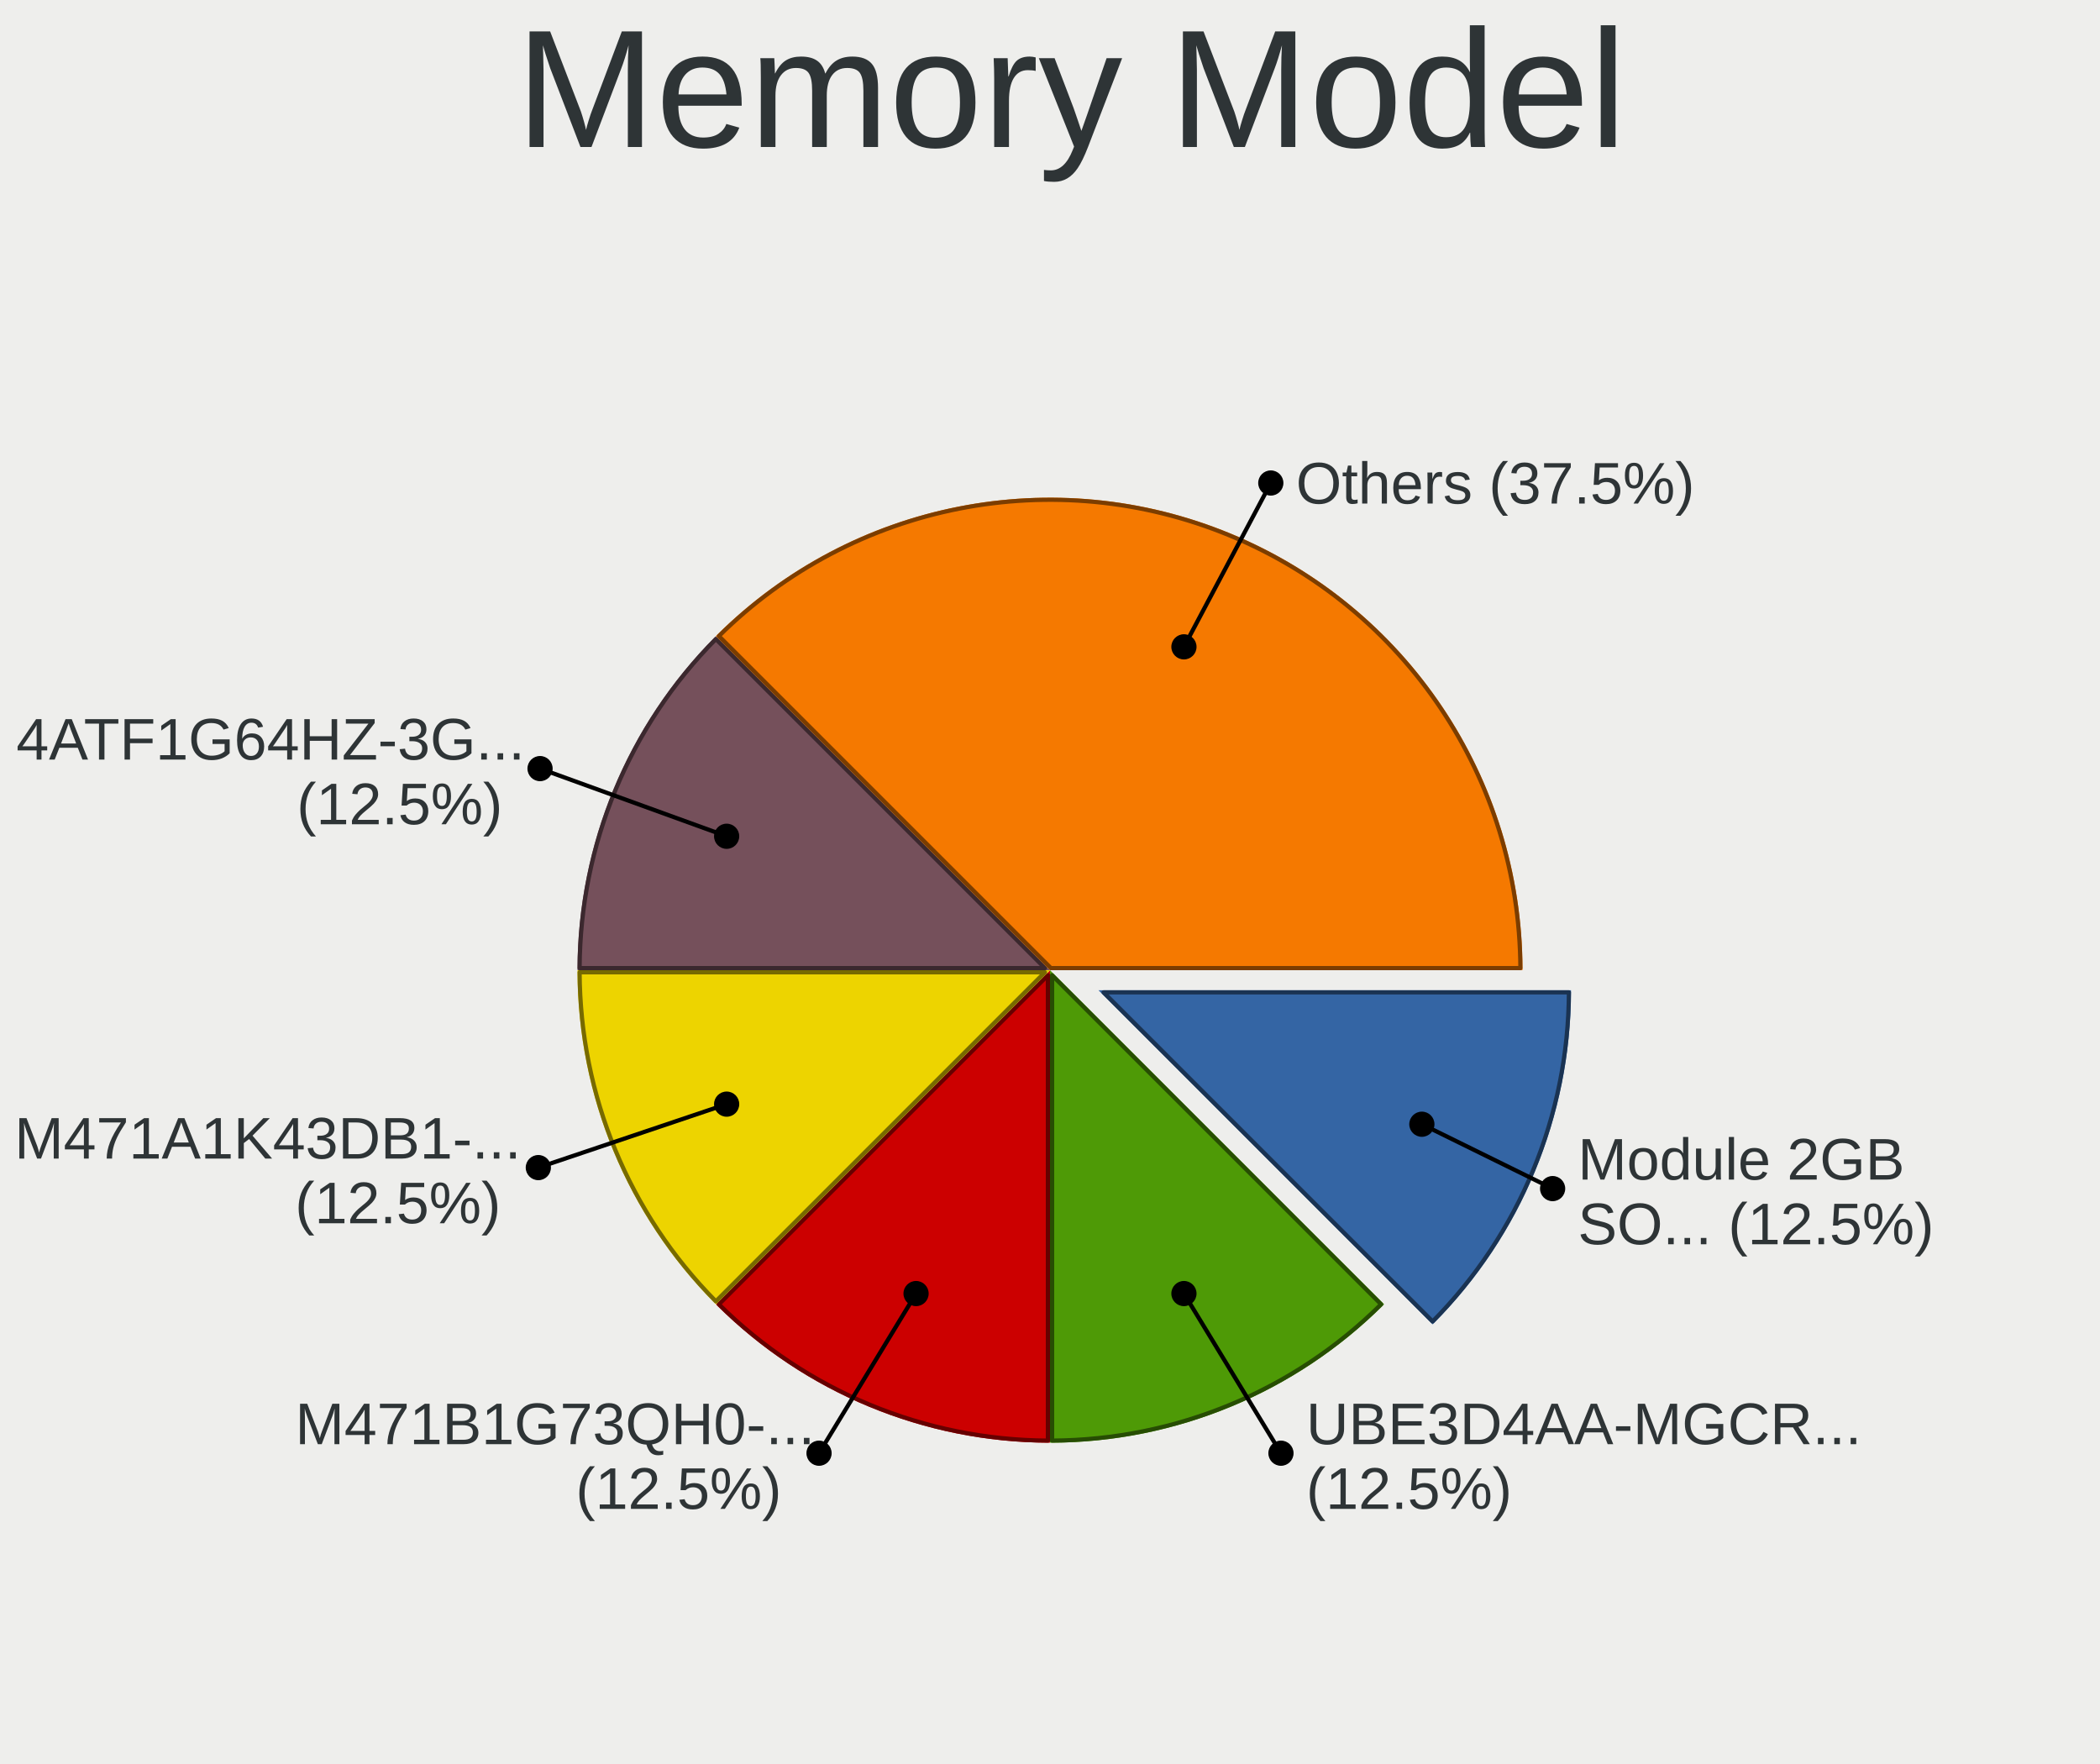
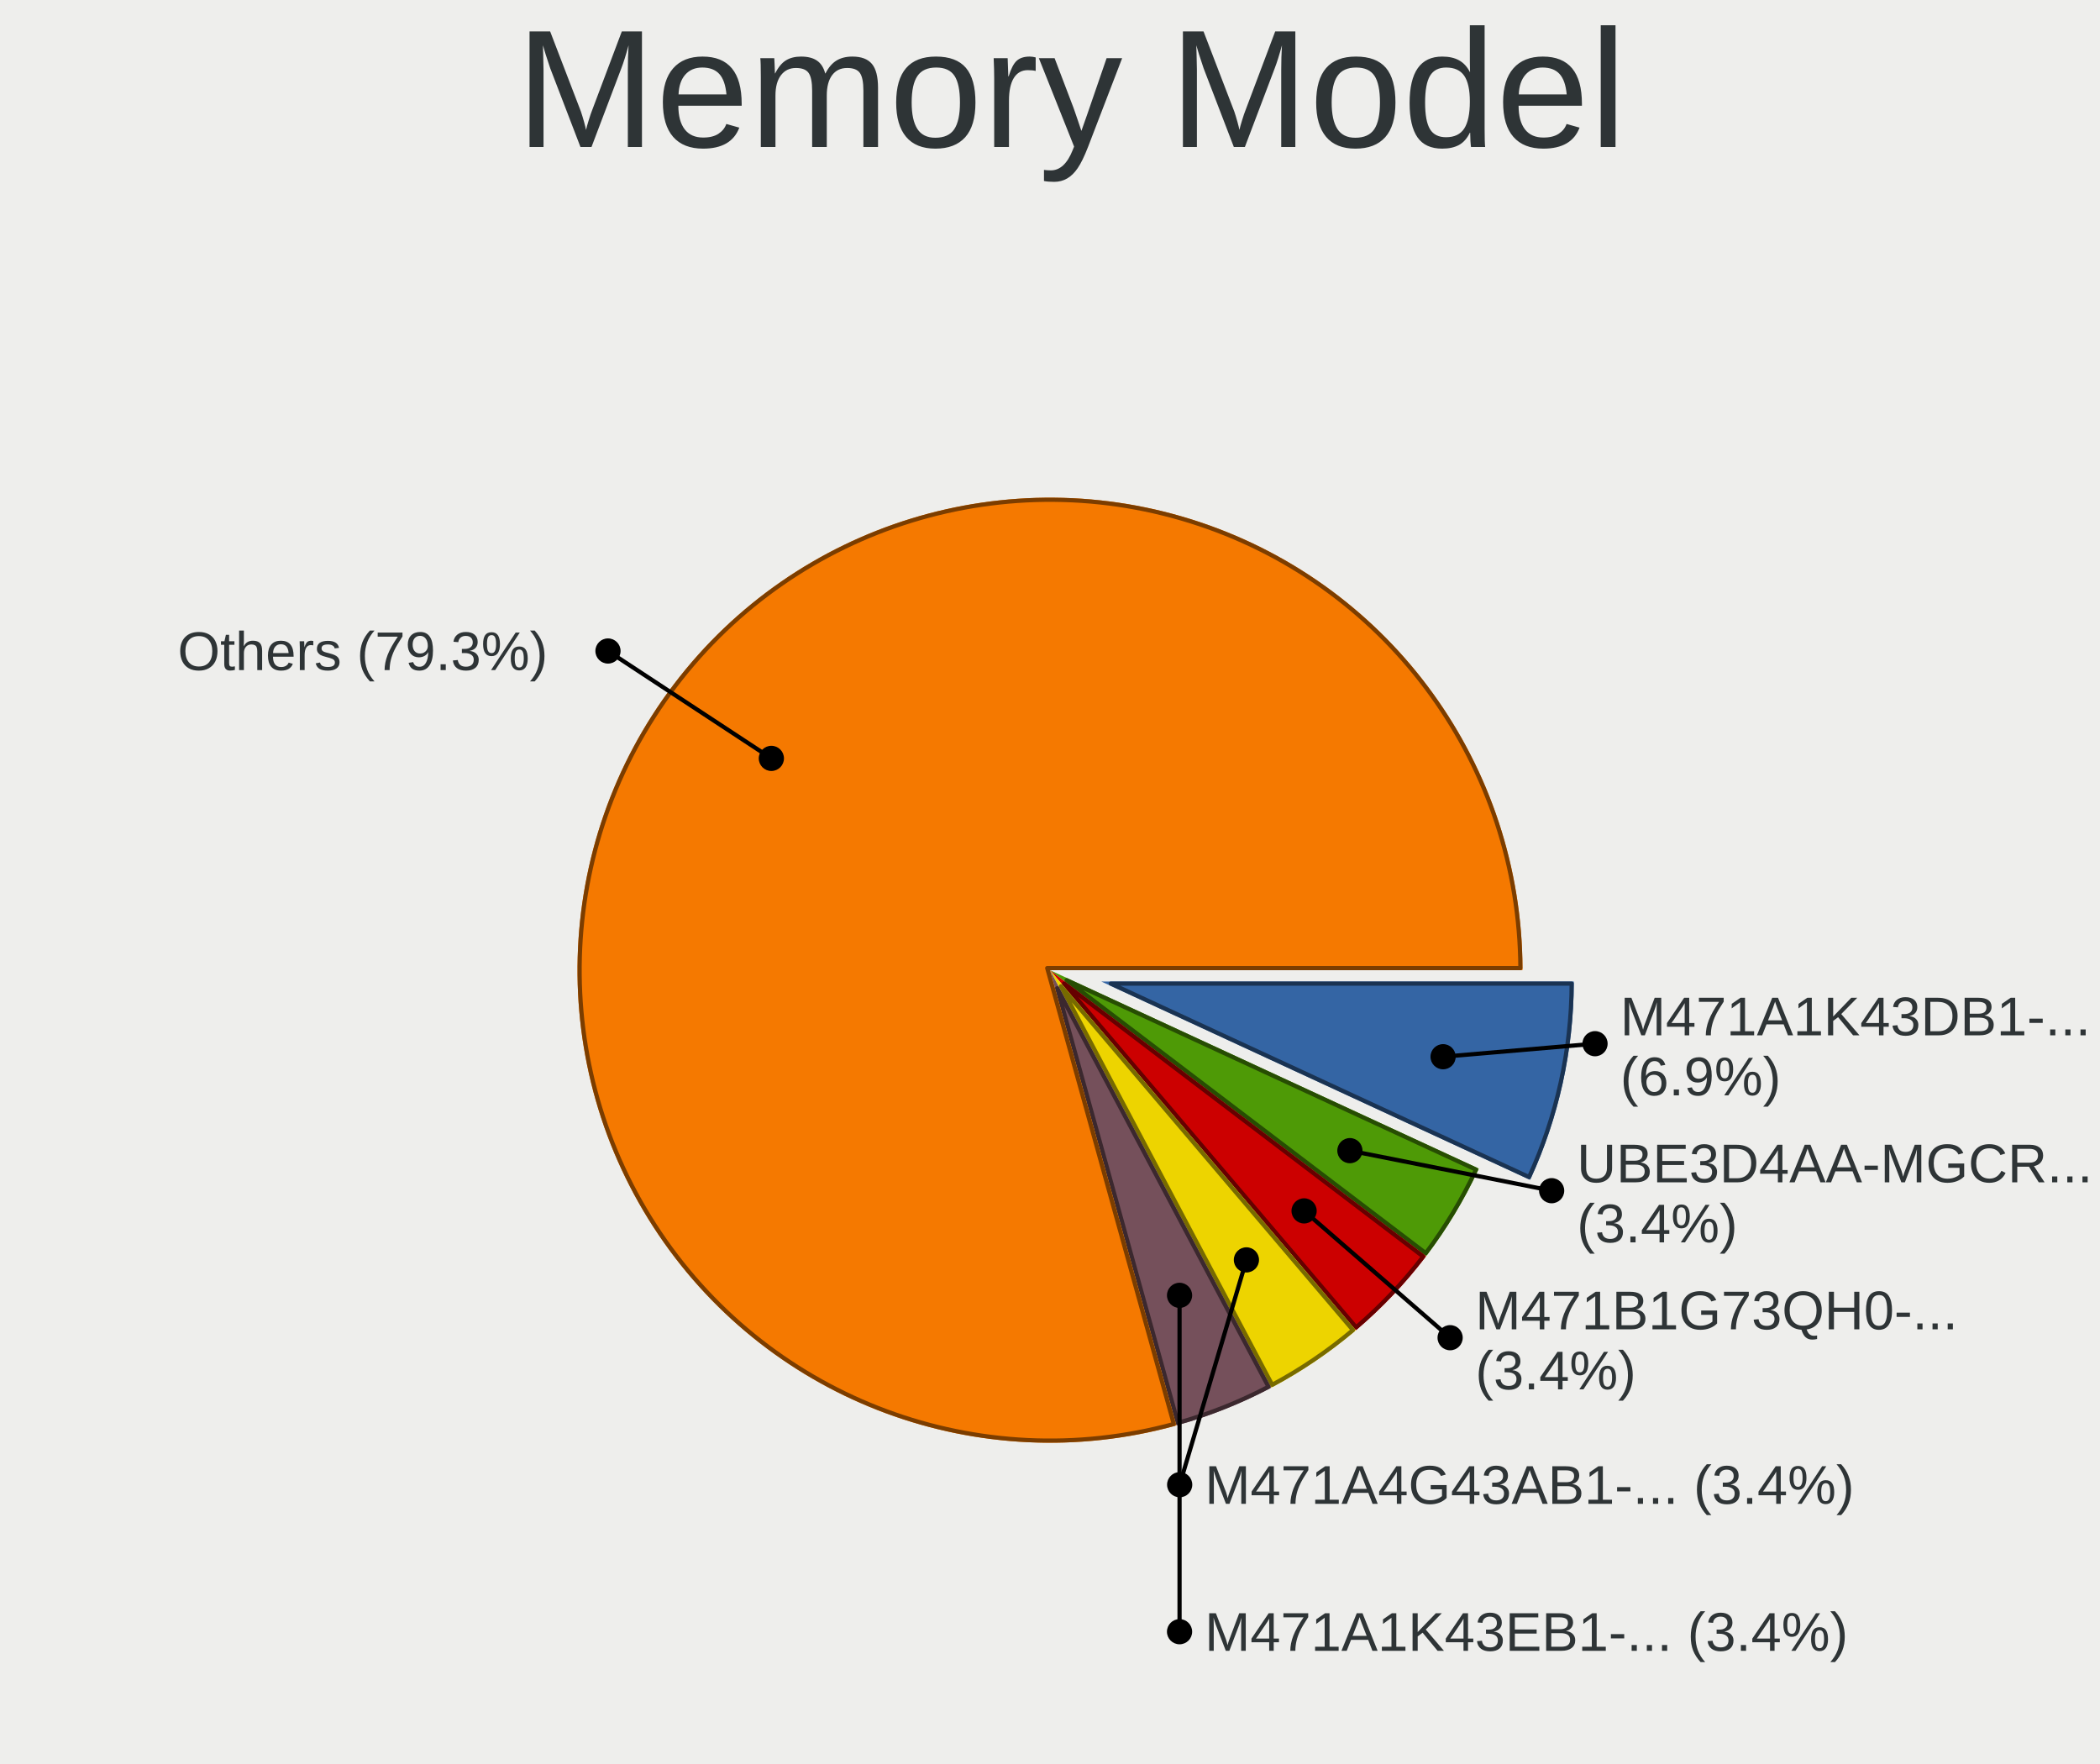
<svg xmlns="http://www.w3.org/2000/svg" width="500" height="420" version="1.0" id="ezcGraph">
  <defs />
  <g id="ezcGraphChart" color-rendering="optimizeQuality" shape-rendering="geometricPrecision" text-rendering="optimizeLegibility">
    <path d=" M 0,420 L 0,0 L 500,0 L 500,420 L 0,420 z " style="fill: #eeeeec; fill-opacity: 1.00; stroke: none;" id="ezcGraphPolygon_1" />
    <path d=" M 0,42 L 0,0 L 500,0 L 500,42 L 0,42 z " style="fill: #000000; fill-opacity: 0.00; stroke: none;" id="ezcGraphPolygon_2" />
-     <path d="M 261.55,235.78 L 374.05,235.78 A 112.50,112.50 0 0,1 341.10,315.33 z" style="fill: #3465a4; fill-opacity: 1.00; stroke: none; cursor: pointer;" id="ezcGraphCircleSector_4" />
-     <path d="M 262.76,236.28 L 373.55,236.28 A 112.00,112.00 0 0,1 341.10,314.63 z" style="fill: none; stroke: #1a3352; stroke-width: 1; stroke-opacity: 1.00; stroke-linecap: round; stroke-linejoin: round;" id="ezcGraphCircleSector_5" />
-     <path d="M 250.00,231.00 L 329.55,310.55 A 112.50,112.50 0 0,1 250.00,343.50 z" style="fill: #4e9a06; fill-opacity: 1.00; stroke: none; cursor: pointer;" id="ezcGraphCircleSector_6" />
-     <path d="M 250.50,232.21 L 328.84,310.55 A 112.00,112.00 0 0,1 250.50,343.00 z" style="fill: none; stroke: #274d03; stroke-width: 1; stroke-opacity: 1.00; stroke-linecap: round; stroke-linejoin: round;" id="ezcGraphCircleSector_7" />
-     <path d="M 250.00,231.00 L 250.00,343.50 A 112.50,112.50 0 0,1 170.45,310.55 z" style="fill: #cc0000; fill-opacity: 1.00; stroke: none; cursor: pointer;" id="ezcGraphCircleSector_8" />
-     <path d="M 249.50,232.21 L 249.50,343.00 A 112.00,112.00 0 0,1 171.16,310.55 z" style="fill: none; stroke: #660000; stroke-width: 1; stroke-opacity: 1.00; stroke-linecap: round; stroke-linejoin: round;" id="ezcGraphCircleSector_9" />
-     <path d="M 250.00,231.00 L 170.45,310.55 A 112.50,112.50 0 0,1 137.50,231.00 z" style="fill: #edd400; fill-opacity: 1.00; stroke: none; cursor: pointer;" id="ezcGraphCircleSector_10" />
-     <path d="M 248.79,231.50 L 170.45,309.84 A 112.00,112.00 0 0,1 138.00,231.50 z" style="fill: none; stroke: #776a00; stroke-width: 1; stroke-opacity: 1.00; stroke-linecap: round; stroke-linejoin: round;" id="ezcGraphCircleSector_11" />
-     <path d="M 250.00,231.00 L 137.50,231.00 A 112.50,112.50 0 0,1 170.45,151.45 z" style="fill: #75505b; fill-opacity: 1.00; stroke: none; cursor: pointer;" id="ezcGraphCircleSector_12" />
-     <path d="M 248.79,230.50 L 138.00,230.50 A 112.00,112.00 0 0,1 170.45,152.16 z" style="fill: none; stroke: #3b282e; stroke-width: 1; stroke-opacity: 1.00; stroke-linecap: round; stroke-linejoin: round;" id="ezcGraphCircleSector_13" />
-     <path d="M 250.00,231.00 L 170.45,151.45 A 112.50,112.50 0 0,1 362.50,231.00 z" style="fill: #f57900; fill-opacity: 1.00; stroke: none;" id="ezcGraphCircleSector_14" />
-     <path d="M 250.21,230.50 L 171.16,151.45 A 112.00,112.00 0 0,1 362.00,230.50 z" style="fill: none; stroke: #7b3d00; stroke-width: 1; stroke-opacity: 1.00; stroke-linecap: round; stroke-linejoin: round;" id="ezcGraphCircleSector_15" />
-     <path d=" M 173.01,199.11 L 128.583,183" style="fill: none; stroke: #000000; stroke-width: 1; stroke-opacity: 1.00; stroke-linecap: round; stroke-linejoin: round;" id="ezcGraphLine_16" />
-     <ellipse cx="173.01" cy="199.11" rx="3" ry="3" style="fill: #000000; fill-opacity: 1.00; stroke: none;" id="ezcGraphCircle_17" />
-     <ellipse cx="128.583" cy="183" rx="3" ry="3" style="fill: #000000; fill-opacity: 1.00; stroke: none;" id="ezcGraphCircle_18" />
-     <path d=" M 173.01,262.89 L 128.173,278" style="fill: none; stroke: #000000; stroke-width: 1; stroke-opacity: 1.00; stroke-linecap: round; stroke-linejoin: round;" id="ezcGraphLine_20" />
-     <ellipse cx="173.01" cy="262.89" rx="3" ry="3" style="fill: #000000; fill-opacity: 1.00; stroke: none;" id="ezcGraphCircle_21" />
-     <ellipse cx="128.173" cy="278" rx="3" ry="3" style="fill: #000000; fill-opacity: 1.00; stroke: none;" id="ezcGraphCircle_22" />
-     <path d=" M 218.11,307.99 L 195.01,346" style="fill: none; stroke: #000000; stroke-width: 1; stroke-opacity: 1.00; stroke-linecap: round; stroke-linejoin: round;" id="ezcGraphLine_24" />
-     <ellipse cx="218.11" cy="307.99" rx="3" ry="3" style="fill: #000000; fill-opacity: 1.00; stroke: none;" id="ezcGraphCircle_25" />
-     <ellipse cx="195.01" cy="346" rx="3" ry="3" style="fill: #000000; fill-opacity: 1.00; stroke: none;" id="ezcGraphCircle_26" />
-     <path d=" M 281.89,154.01 L 302.572,115" style="fill: none; stroke: #000000; stroke-width: 1; stroke-opacity: 1.00; stroke-linecap: round; stroke-linejoin: round;" id="ezcGraphLine_28" />
-     <ellipse cx="281.89" cy="154.01" rx="3" ry="3" style="fill: #000000; fill-opacity: 1.00; stroke: none;" id="ezcGraphCircle_29" />
-     <ellipse cx="302.572" cy="115" rx="3" ry="3" style="fill: #000000; fill-opacity: 1.00; stroke: none;" id="ezcGraphCircle_30" />
-     <path d=" M 338.538,267.674 L 369.671,283" style="fill: none; stroke: #000000; stroke-width: 1; stroke-opacity: 1.00; stroke-linecap: round; stroke-linejoin: round;" id="ezcGraphLine_32" />
-     <ellipse cx="338.538" cy="267.674" rx="3" ry="3" style="fill: #000000; fill-opacity: 1.00; stroke: none;" id="ezcGraphCircle_33" />
-     <ellipse cx="369.671" cy="283" rx="3" ry="3" style="fill: #000000; fill-opacity: 1.00; stroke: none;" id="ezcGraphCircle_34" />
-     <path d=" M 281.89,307.99 L 304.99,346" style="fill: none; stroke: #000000; stroke-width: 1; stroke-opacity: 1.00; stroke-linecap: round; stroke-linejoin: round;" id="ezcGraphLine_36" />
-     <ellipse cx="281.89" cy="307.99" rx="3" ry="3" style="fill: #000000; fill-opacity: 1.00; stroke: none;" id="ezcGraphCircle_37" />
-     <ellipse cx="304.99" cy="346" rx="3" ry="3" style="fill: #000000; fill-opacity: 1.00; stroke: none;" id="ezcGraphCircle_38" />
+     <path d="M 262.21,233.69 L 374.71,233.69 A 112.50,112.50 0 0,1 364.31,280.92 z" style="fill: #3465a4; fill-opacity: 1.00; stroke: none; cursor: pointer;" id="ezcGraphCircleSector_4" />
+     <path d="M 264.48,234.19 L 374.21,234.19 A 112.00,112.00 0 0,1 364.07,280.26 z" style="fill: none; stroke: #1a3352; stroke-width: 1; stroke-opacity: 1.00; stroke-linecap: round; stroke-linejoin: round;" id="ezcGraphCircleSector_5" />
+     <path d="M 250.00,231.00 L 352.10,278.24 A 112.50,112.50 0 0,1 339.56,299.08 z" style="fill: #4e9a06; fill-opacity: 1.00; stroke: none; cursor: pointer;" id="ezcGraphCircleSector_6" />
+     <path d="M 253.96,233.38 L 351.44,278.48 A 112.00,112.00 0 0,1 339.47,298.38 z" style="fill: none; stroke: #274d03; stroke-width: 1; stroke-opacity: 1.00; stroke-linecap: round; stroke-linejoin: round;" id="ezcGraphCircleSector_7" />
+     <path d="M 250.00,231.00 L 339.56,299.08 A 112.50,112.50 0 0,1 322.83,316.74 z" style="fill: #cc0000; fill-opacity: 1.00; stroke: none; cursor: pointer;" id="ezcGraphCircleSector_8" />
+     <path d="M 253.36,234.18 L 338.86,299.18 A 112.00,112.00 0 0,1 322.89,316.04 z" style="fill: none; stroke: #660000; stroke-width: 1; stroke-opacity: 1.00; stroke-linecap: round; stroke-linejoin: round;" id="ezcGraphCircleSector_9" />
+     <path d="M 250.00,231.00 L 322.83,316.74 A 112.50,112.50 0 0,1 302.70,330.40 z" style="fill: #edd400; fill-opacity: 1.00; stroke: none; cursor: pointer;" id="ezcGraphCircleSector_10" />
+     <path d="M 252.60,234.83 L 322.13,316.69 A 112.00,112.00 0 0,1 302.90,329.72 z" style="fill: none; stroke: #776a00; stroke-width: 1; stroke-opacity: 1.00; stroke-linecap: round; stroke-linejoin: round;" id="ezcGraphCircleSector_11" />
+     <path d="M 250.00,231.00 L 302.70,330.40 A 112.50,112.50 0 0,1 280.10,339.40 z" style="fill: #75505b; fill-opacity: 1.00; stroke: none; cursor: pointer;" id="ezcGraphCircleSector_12" />
+     <path d="M 251.71,235.30 L 302.02,330.19 A 112.00,112.00 0 0,1 280.44,338.78 z" style="fill: none; stroke: #3b282e; stroke-width: 1; stroke-opacity: 1.00; stroke-linecap: round; stroke-linejoin: round;" id="ezcGraphCircleSector_13" />
+     <path d="M 250.00,231.00 L 280.10,339.40 A 112.50,112.50 0 1,1 362.50,231.00 z" style="fill: #f57900; fill-opacity: 1.00; stroke: none;" id="ezcGraphCircleSector_14" />
+     <path d="M 249.34,230.50 L 279.48,339.05 A 112.00,112.00 0 1,1 362.00,230.50 z" style="fill: none; stroke: #7b3d00; stroke-width: 1; stroke-opacity: 1.00; stroke-linecap: round; stroke-linejoin: round;" id="ezcGraphCircleSector_15" />
+     <path d=" M 183.659,180.569 L 144.758,155" style="fill: none; stroke: #000000; stroke-width: 1; stroke-opacity: 1.00; stroke-linecap: round; stroke-linejoin: round;" id="ezcGraphLine_16" />
+     <ellipse cx="183.659" cy="180.569" rx="3" ry="3" style="fill: #000000; fill-opacity: 1.00; stroke: none;" id="ezcGraphCircle_17" />
+     <ellipse cx="144.758" cy="155" rx="3" ry="3" style="fill: #000000; fill-opacity: 1.00; stroke: none;" id="ezcGraphCircle_18" />
+     <path d=" M 343.593,251.601 L 379.769,248.5" style="fill: none; stroke: #000000; stroke-width: 1; stroke-opacity: 1.00; stroke-linecap: round; stroke-linejoin: round;" id="ezcGraphLine_20" />
+     <ellipse cx="343.593" cy="251.601" rx="3" ry="3" style="fill: #000000; fill-opacity: 1.00; stroke: none;" id="ezcGraphCircle_21" />
+     <ellipse cx="379.769" cy="248.5" rx="3" ry="3" style="fill: #000000; fill-opacity: 1.00; stroke: none;" id="ezcGraphCircle_22" />
+     <path d=" M 321.405,273.963 L 369.44,283.5" style="fill: none; stroke: #000000; stroke-width: 1; stroke-opacity: 1.00; stroke-linecap: round; stroke-linejoin: round;" id="ezcGraphLine_24" />
+     <ellipse cx="321.405" cy="273.963" rx="3" ry="3" style="fill: #000000; fill-opacity: 1.00; stroke: none;" id="ezcGraphCircle_25" />
+     <ellipse cx="369.44" cy="283.5" rx="3" ry="3" style="fill: #000000; fill-opacity: 1.00; stroke: none;" id="ezcGraphCircle_26" />
+     <path d=" M 310.5,288.308 L 345.268,318.5" style="fill: none; stroke: #000000; stroke-width: 1; stroke-opacity: 1.00; stroke-linecap: round; stroke-linejoin: round;" id="ezcGraphLine_28" />
+     <ellipse cx="310.5" cy="288.308" rx="3" ry="3" style="fill: #000000; fill-opacity: 1.00; stroke: none;" id="ezcGraphCircle_29" />
+     <ellipse cx="345.268" cy="318.5" rx="3" ry="3" style="fill: #000000; fill-opacity: 1.00; stroke: none;" id="ezcGraphCircle_30" />
+     <path d=" M 296.766,299.974 L 280.875,353.5" style="fill: none; stroke: #000000; stroke-width: 1; stroke-opacity: 1.00; stroke-linecap: round; stroke-linejoin: round;" id="ezcGraphLine_32" />
+     <ellipse cx="296.766" cy="299.974" rx="3" ry="3" style="fill: #000000; fill-opacity: 1.00; stroke: none;" id="ezcGraphCircle_33" />
+     <ellipse cx="280.875" cy="353.5" rx="3" ry="3" style="fill: #000000; fill-opacity: 1.00; stroke: none;" id="ezcGraphCircle_34" />
+     <path d=" M 280.845,308.415 L 280.845,388.5" style="fill: none; stroke: #000000; stroke-width: 1; stroke-opacity: 1.00; stroke-linecap: round; stroke-linejoin: round;" id="ezcGraphLine_36" />
+     <ellipse cx="280.845" cy="308.415" rx="3" ry="3" style="fill: #000000; fill-opacity: 1.00; stroke: none;" id="ezcGraphCircle_37" />
+     <ellipse cx="280.845" cy="388.5" rx="3" ry="3" style="fill: #000000; fill-opacity: 1.00; stroke: none;" id="ezcGraphCircle_38" />
    <g id="ezcGraphTextBox_3">
      <path d=" M 122.3,42 L 122.3,0.5 L 378.2,0.5 L 378.2,42 L 122.3,42 z " style="fill: #ffffff; fill-opacity: 0.00; stroke: none;" id="ezcGraphPolygon_40" />
      <text id="ezcGraphTextBox_3_text" x="122.8" text-length="254.4px" y="35" style="font-size: 40px; font-family: 'Arial'; fill: #2e3436; fill-opacity: 1.00; stroke: none;">Memory Model</text>
    </g>
-     <g id="ezcGraphTextBox_19" style=" cursor: pointer;">
-       <path d=" M 3.363,198.05 L 3.363,168.45 L 123.583,168.45 L 123.583,198.05 L 3.363,198.05 z " style="fill: #ffffff; fill-opacity: 0.00; stroke: none;" id="ezcGraphPolygon_41" />
-       <text id="ezcGraphTextBox_19_text" x="3.863" text-length="118.72px" y="180.85" style="font-size: 14px; font-family: 'Arial'; fill: #2e3436; fill-opacity: 1.00; stroke: none;">4ATF1G64HZ-3G...</text>
-       <text id="ezcGraphTextBox_19_text" x="70.643" text-length="51.94px" y="196.25" style="font-size: 14px; font-family: 'Arial'; fill: #2e3436; fill-opacity: 1.00; stroke: none;">(12.5%)</text>
+     <g id="ezcGraphTextBox_19">
+       <path d=" M 41.798,162.5 L 41.798,148 L 139.758,148 L 139.758,162.5 L 41.798,162.5 z " style="fill: #ffffff; fill-opacity: 0.00; stroke: none;" id="ezcGraphPolygon_41" />
+       <text id="ezcGraphTextBox_19_text" x="42.298" text-length="96.46px" y="159.55" style="font-size: 13px; font-family: 'Arial'; fill: #2e3436; fill-opacity: 1.00; stroke: none;">Others (79.3%)</text>
    </g>
    <g id="ezcGraphTextBox_23" style=" cursor: pointer;">
-       <path d=" M 2.953,293.05 L 2.953,263.45 L 123.172,263.45 L 123.172,293.05 L 2.953,293.05 z " style="fill: #ffffff; fill-opacity: 0.00; stroke: none;" id="ezcGraphPolygon_42" />
-       <text id="ezcGraphTextBox_23_text" x="3.453" text-length="118.72px" y="275.85" style="font-size: 14px; font-family: 'Arial'; fill: #2e3436; fill-opacity: 1.00; stroke: none;">M471A1K43DB1-...</text>
-       <text id="ezcGraphTextBox_23_text" x="70.233" text-length="51.94px" y="291.25" style="font-size: 14px; font-family: 'Arial'; fill: #2e3436; fill-opacity: 1.00; stroke: none;">(12.5%)</text>
+       <path d=" M 385.269,262.55 L 385.269,234.95 L 497.009,234.95 L 497.009,262.55 L 385.269,262.55 z " style="fill: #ffffff; fill-opacity: 0.00; stroke: none;" id="ezcGraphPolygon_42" />
+       <text id="ezcGraphTextBox_23_text" x="385.769" text-length="110.24px" y="246.5" style="font-size: 13px; font-family: 'Arial'; fill: #2e3436; fill-opacity: 1.00; stroke: none;">M471A1K43DB1-...</text>
+       <text id="ezcGraphTextBox_23_text" x="385.769" text-length="41.34px" y="260.8" style="font-size: 13px; font-family: 'Arial'; fill: #2e3436; fill-opacity: 1.00; stroke: none;">(6.9%)</text>
    </g>
    <g id="ezcGraphTextBox_27" style=" cursor: pointer;">
-       <path d=" M 69.79,361.05 L 69.79,331.45 L 190.01,331.45 L 190.01,361.05 L 69.79,361.05 z " style="fill: #ffffff; fill-opacity: 0.00; stroke: none;" id="ezcGraphPolygon_43" />
-       <text id="ezcGraphTextBox_27_text" x="70.29" text-length="118.72px" y="343.85" style="font-size: 14px; font-family: 'Arial'; fill: #2e3436; fill-opacity: 1.00; stroke: none;">M471B1G73QH0-...</text>
-       <text id="ezcGraphTextBox_27_text" x="137.07" text-length="51.94px" y="359.25" style="font-size: 14px; font-family: 'Arial'; fill: #2e3436; fill-opacity: 1.00; stroke: none;">(12.5%)</text>
+       <path d=" M 374.94,297.55 L 374.94,269.95 L 486.68,269.95 L 486.68,297.55 L 374.94,297.55 z " style="fill: #ffffff; fill-opacity: 0.00; stroke: none;" id="ezcGraphPolygon_43" />
+       <text id="ezcGraphTextBox_27_text" x="375.44" text-length="110.24px" y="281.5" style="font-size: 13px; font-family: 'Arial'; fill: #2e3436; fill-opacity: 1.00; stroke: none;">UBE3D4AA-MGCR...</text>
+       <text id="ezcGraphTextBox_27_text" x="375.44" text-length="41.34px" y="295.8" style="font-size: 13px; font-family: 'Arial'; fill: #2e3436; fill-opacity: 1.00; stroke: none;">(3.4%)</text>
    </g>
-     <g id="ezcGraphTextBox_31">
-       <path d=" M 308.072,123 L 308.072,107.5 L 413.452,107.5 L 413.452,123 L 308.072,123 z " style="fill: #ffffff; fill-opacity: 0.00; stroke: none;" id="ezcGraphPolygon_44" />
-       <text id="ezcGraphTextBox_31_text" x="308.572" text-length="103.88px" y="119.9" style="font-size: 14px; font-family: 'Arial'; fill: #2e3436; fill-opacity: 1.00; stroke: none;">Others (37.5%)</text>
+     <g id="ezcGraphTextBox_31" style=" cursor: pointer;">
+       <path d=" M 350.768,332.55 L 350.768,304.95 L 462.508,304.95 L 462.508,332.55 L 350.768,332.55 z " style="fill: #ffffff; fill-opacity: 0.00; stroke: none;" id="ezcGraphPolygon_44" />
+       <text id="ezcGraphTextBox_31_text" x="351.268" text-length="110.24px" y="316.5" style="font-size: 13px; font-family: 'Arial'; fill: #2e3436; fill-opacity: 1.00; stroke: none;">M471B1G73QH0-...</text>
+       <text id="ezcGraphTextBox_31_text" x="351.268" text-length="41.34px" y="330.8" style="font-size: 13px; font-family: 'Arial'; fill: #2e3436; fill-opacity: 1.00; stroke: none;">(3.4%)</text>
    </g>
    <g id="ezcGraphTextBox_35" style=" cursor: pointer;">
-       <path d=" M 375.171,298.05 L 375.171,268.45 L 473.131,268.45 L 473.131,298.05 L 375.171,298.05 z " style="fill: #ffffff; fill-opacity: 0.00; stroke: none;" id="ezcGraphPolygon_45" />
-       <text id="ezcGraphTextBox_35_text" x="375.671" text-length="74.2px" y="280.85" style="font-size: 14px; font-family: 'Arial'; fill: #2e3436; fill-opacity: 1.00; stroke: none;">Module 2GB</text>
-       <text id="ezcGraphTextBox_35_text" x="375.671" text-length="96.46px" y="296.25" style="font-size: 14px; font-family: 'Arial'; fill: #2e3436; fill-opacity: 1.00; stroke: none;">SO... (12.5%)</text>
+       <path d=" M 286.375,361 L 286.375,346.5 L 446.345,346.5 L 446.345,361 L 286.375,361 z " style="fill: #ffffff; fill-opacity: 0.00; stroke: none;" id="ezcGraphPolygon_45" />
+       <text id="ezcGraphTextBox_35_text" x="286.875" text-length="158.47px" y="358.05" style="font-size: 13px; font-family: 'Arial'; fill: #2e3436; fill-opacity: 1.00; stroke: none;">M471A4G43AB1-... (3.4%)</text>
    </g>
    <g id="ezcGraphTextBox_39" style=" cursor: pointer;">
-       <path d=" M 310.49,361.05 L 310.49,331.45 L 430.71,331.45 L 430.71,361.05 L 310.49,361.05 z " style="fill: #ffffff; fill-opacity: 0.00; stroke: none;" id="ezcGraphPolygon_46" />
-       <text id="ezcGraphTextBox_39_text" x="310.99" text-length="118.72px" y="343.85" style="font-size: 14px; font-family: 'Arial'; fill: #2e3436; fill-opacity: 1.00; stroke: none;">UBE3D4AA-MGCR...</text>
-       <text id="ezcGraphTextBox_39_text" x="310.99" text-length="51.94px" y="359.25" style="font-size: 14px; font-family: 'Arial'; fill: #2e3436; fill-opacity: 1.00; stroke: none;">(12.5%)</text>
+       <path d=" M 286.345,396 L 286.345,381.5 L 446.315,381.5 L 446.315,396 L 286.345,396 z " style="fill: #ffffff; fill-opacity: 0.00; stroke: none;" id="ezcGraphPolygon_46" />
+       <text id="ezcGraphTextBox_39_text" x="286.845" text-length="158.47px" y="393.05" style="font-size: 13px; font-family: 'Arial'; fill: #2e3436; fill-opacity: 1.00; stroke: none;">M471A1K43EB1-... (3.4%)</text>
    </g>
  </g>
</svg>
